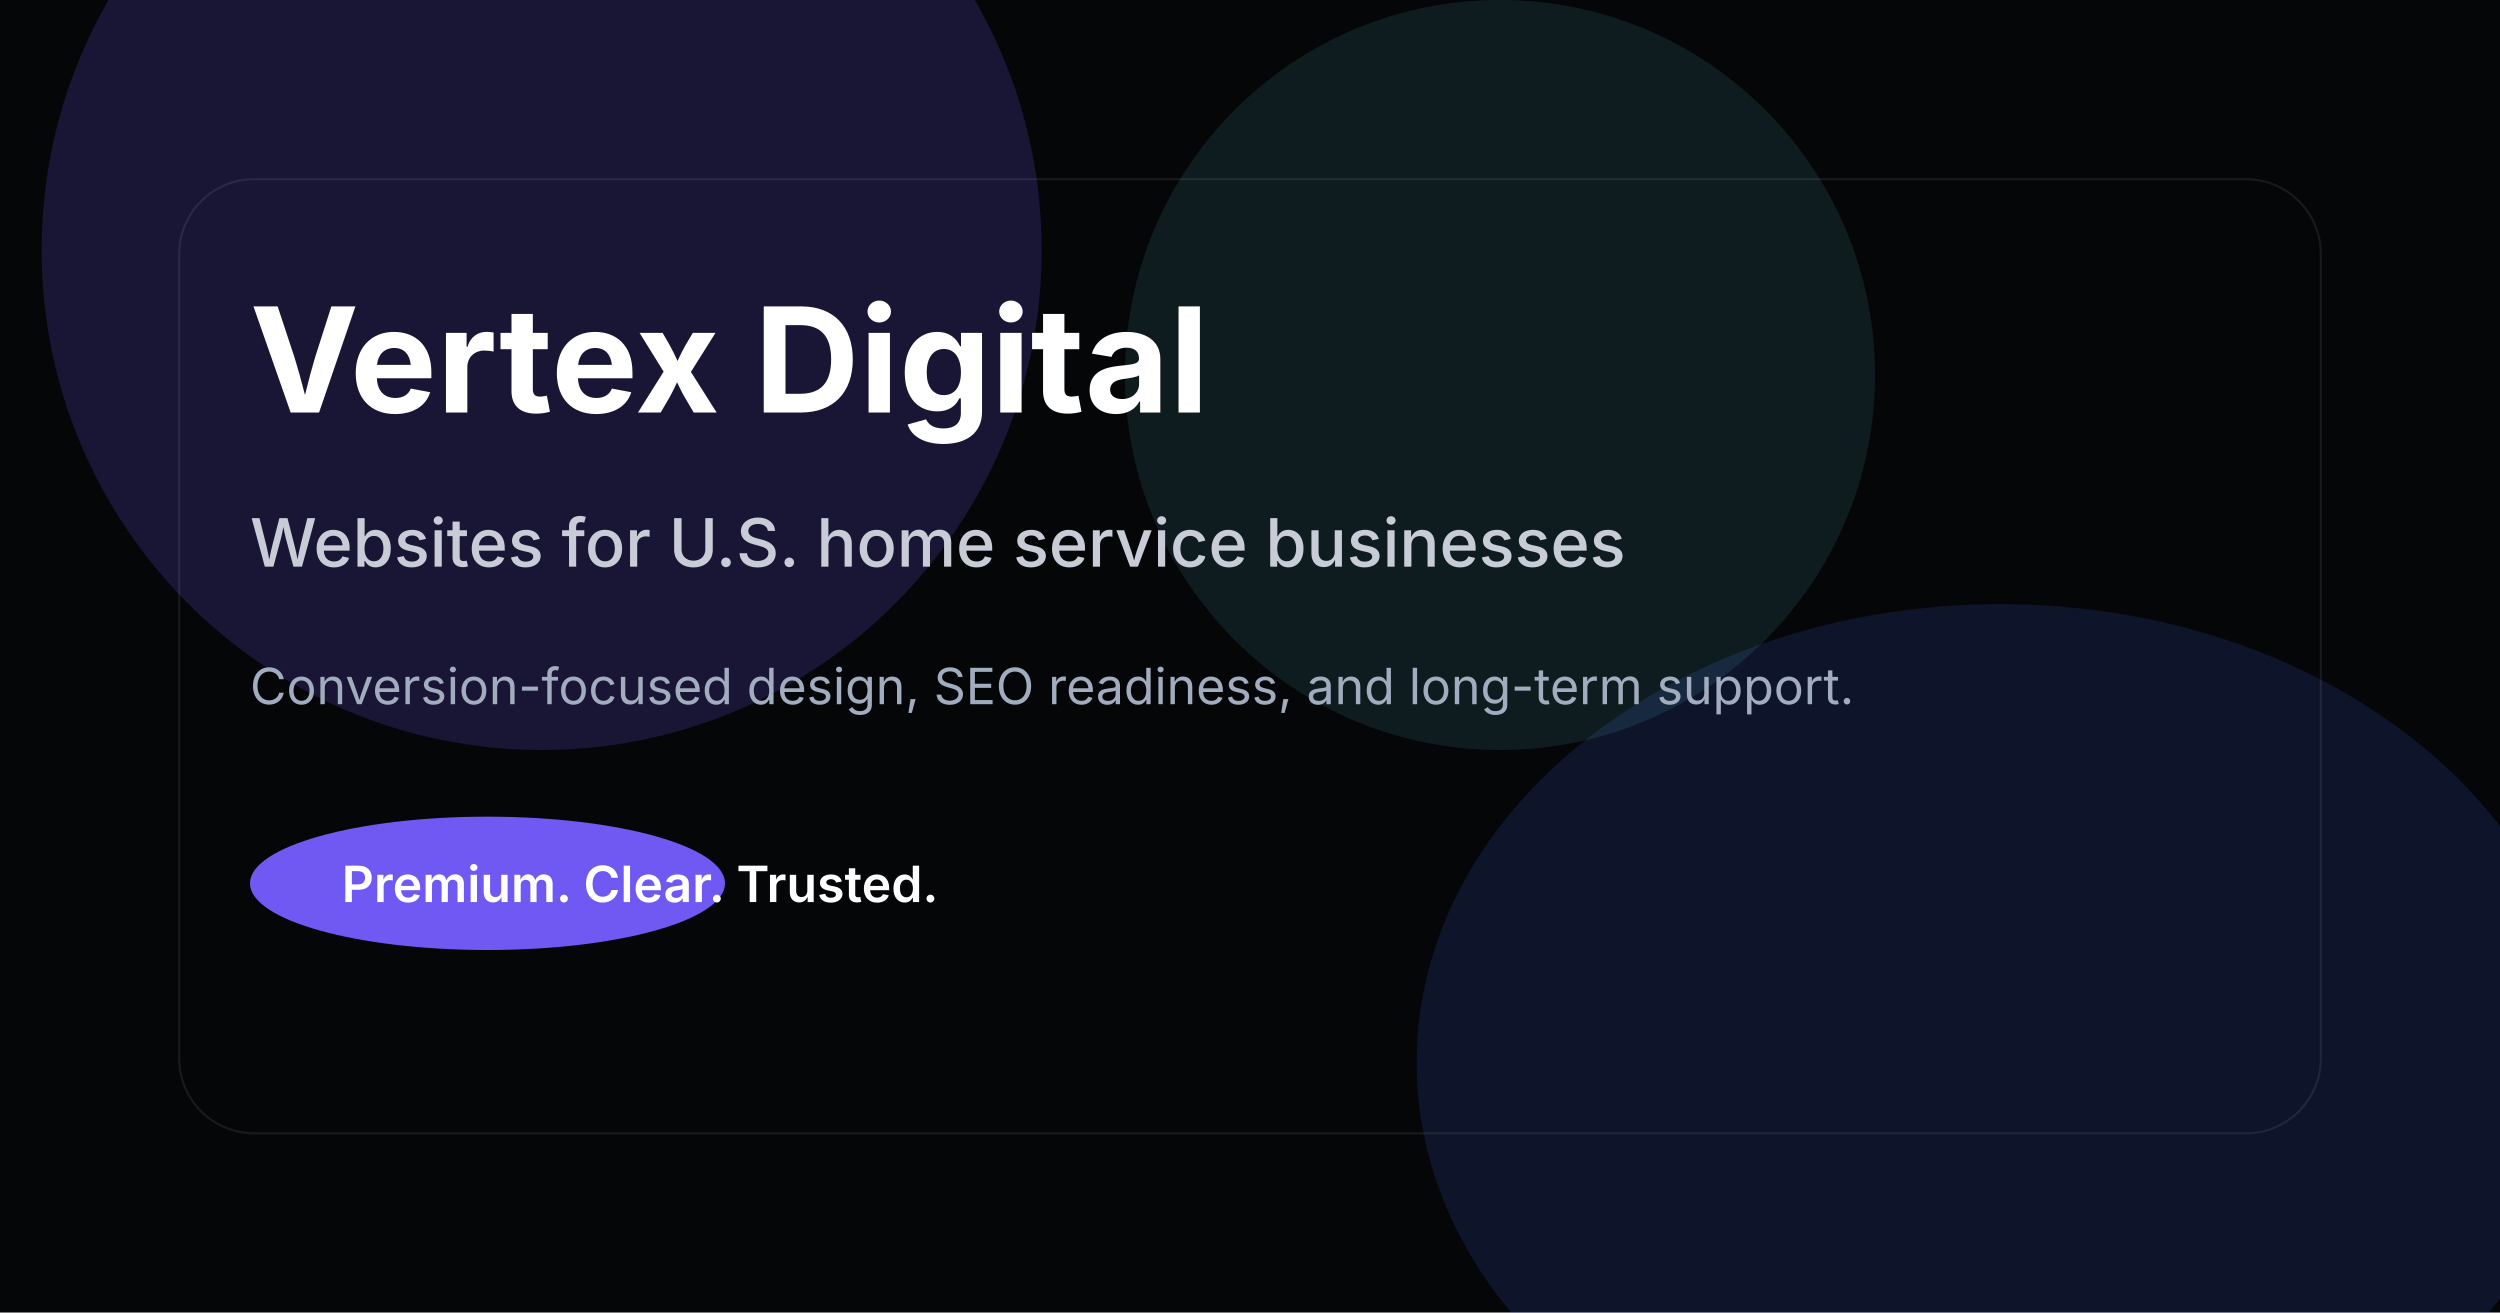
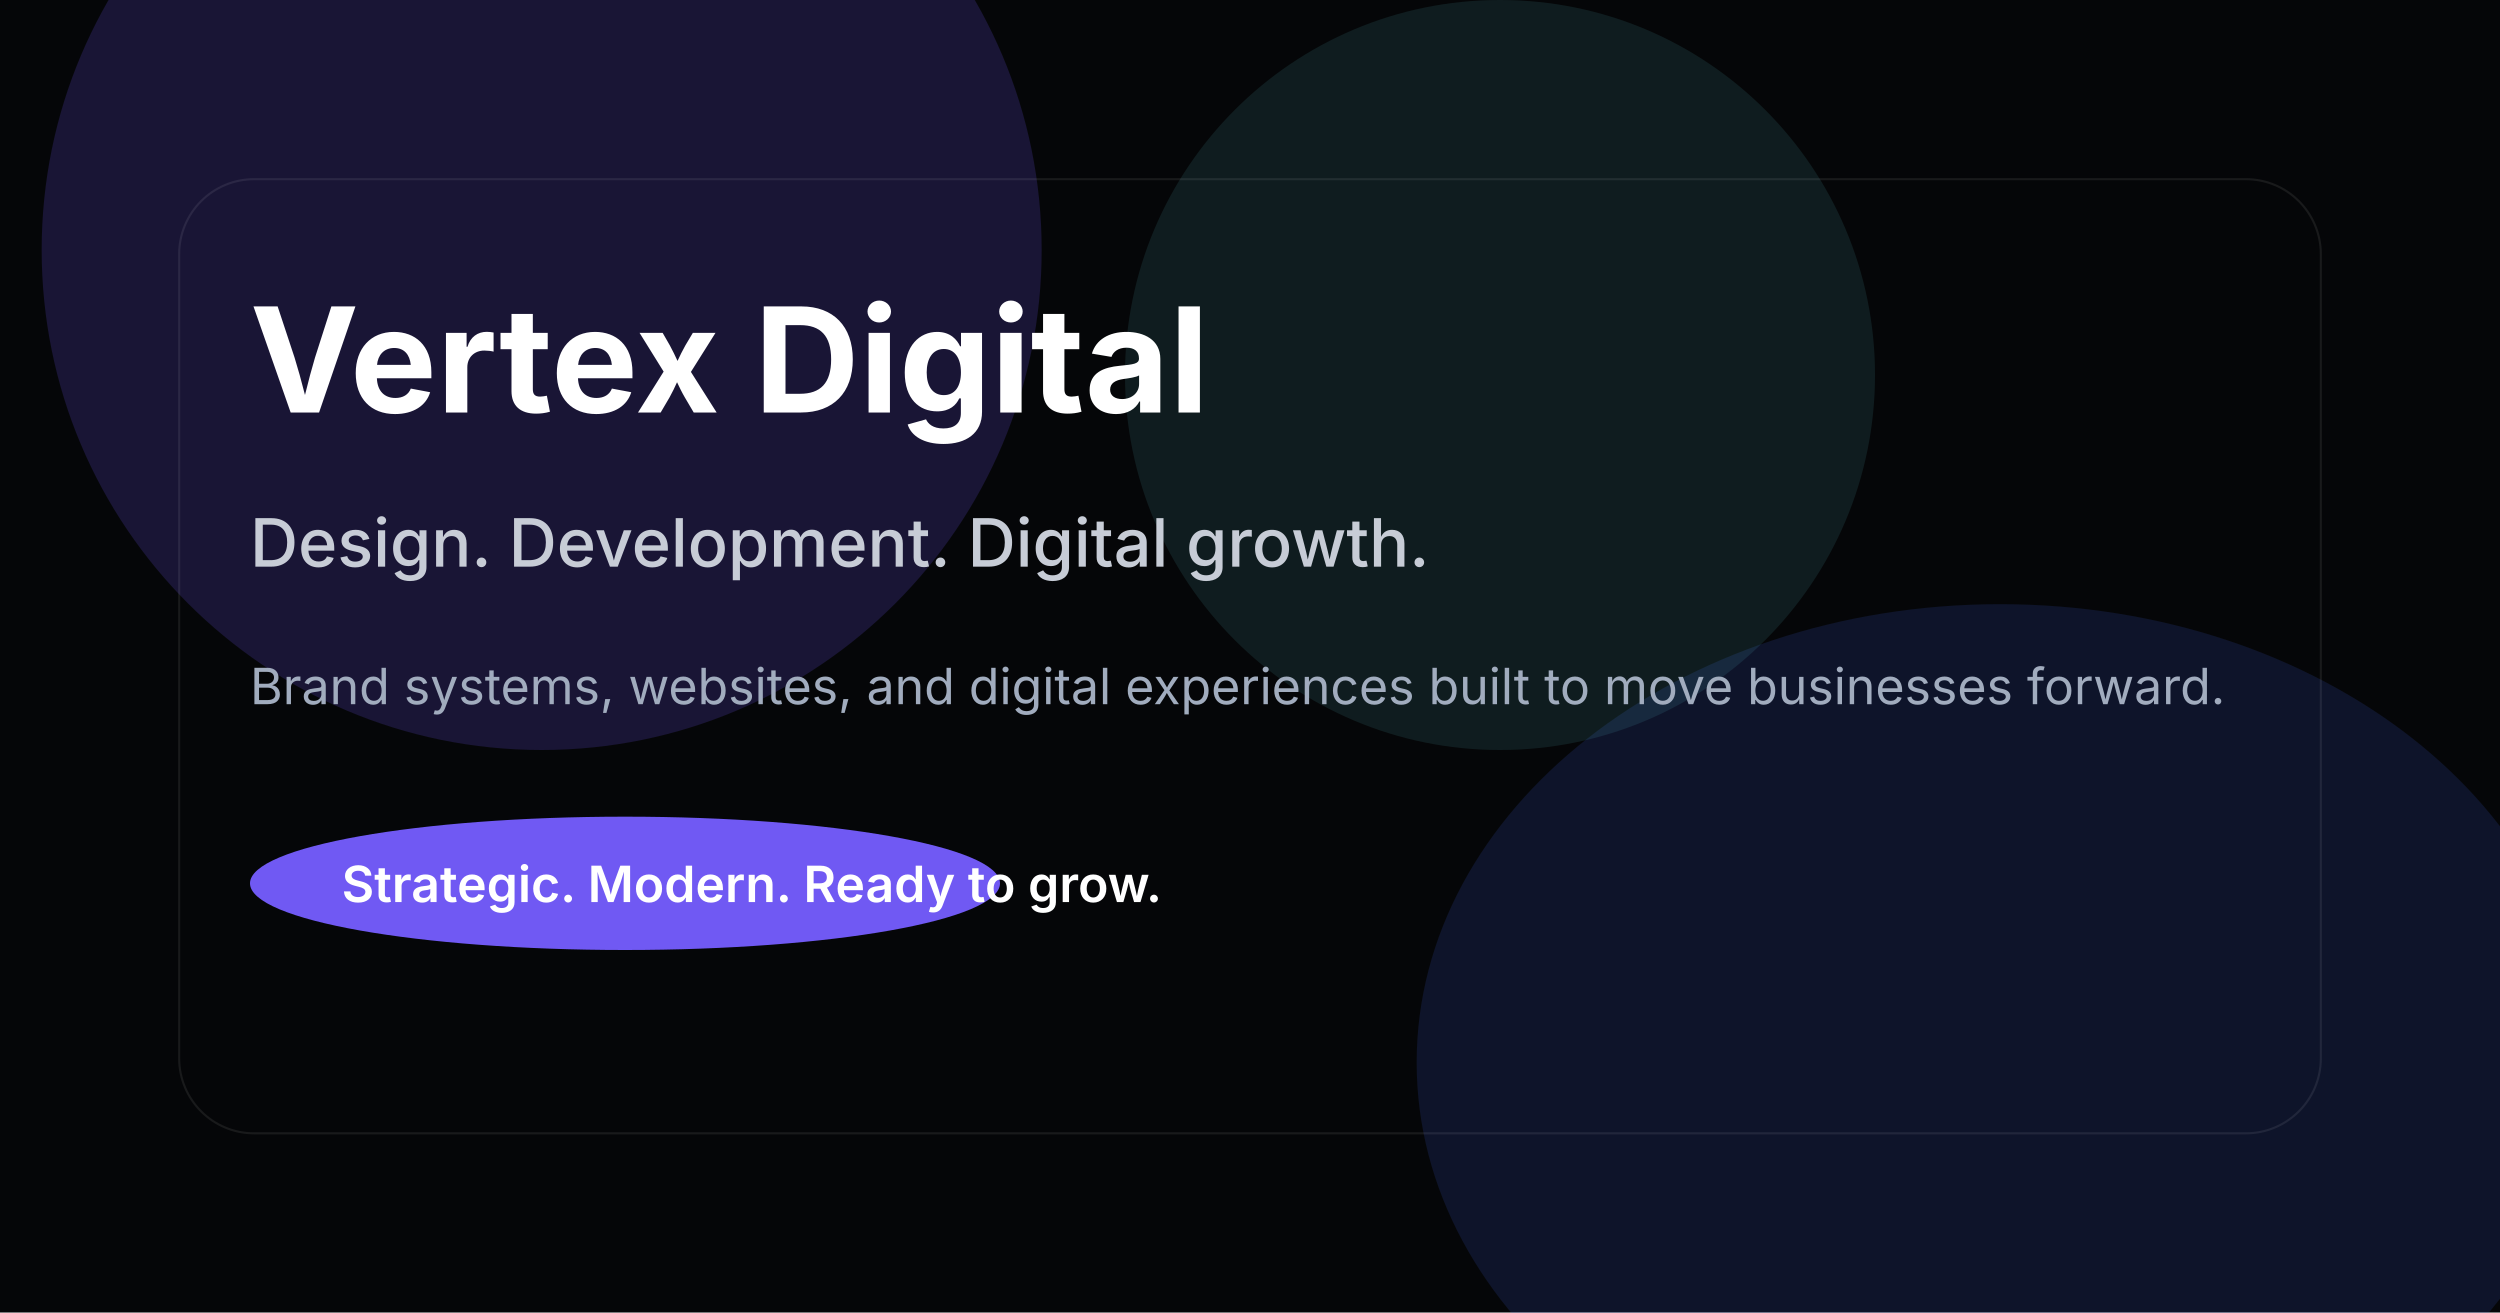
<svg xmlns="http://www.w3.org/2000/svg" width="1200" height="630" viewBox="0 0 1200 630" fill="none">
  <rect width="1200" height="630" fill="#050608" />
  <ellipse cx="260" cy="120" rx="240" ry="240" fill="#765EFF" fill-opacity="0.18" />
  <ellipse cx="960" cy="510" rx="280" ry="220" fill="#4B6EFF" fill-opacity="0.14" />
  <ellipse cx="720" cy="180" rx="180" ry="180" fill="#67E8F9" fill-opacity="0.10" />
  <rect x="86" y="86" width="1028" height="458" rx="36" stroke="white" stroke-opacity="0.08" />
  <text x="120" y="198" fill="#FFFFFF" font-size="70" font-family="Inter, Arial, sans-serif" font-weight="700">Vertex Digital</text>
-   <text x="120" y="272" fill="#C7CCD6" font-size="32" font-family="Inter, Arial, sans-serif" font-weight="500">Websites for U.S. home service businesses</text>
-   <text x="120" y="338" fill="#A1ACBE" font-size="24" font-family="Inter, Arial, sans-serif" font-weight="400">Conversion-focused design, SEO readiness, and long-term support.</text>
-   <rect x="120" y="392" width="228" height="64" rx="999" fill="#765EFF" fill-opacity="0.95" />
-   <text x="164" y="433" fill="#FFFFFF" font-size="24" font-family="Inter, Arial, sans-serif" font-weight="600">Premium. Clear. Trusted.</text>
+   <text x="120" y="272" fill="#C7CCD6" font-size="32" font-family="Inter, Arial, sans-serif" font-weight="500">Design. Development. Digital growth.</text>
+   <text x="120" y="338" fill="#A1ACBE" font-size="24" font-family="Inter, Arial, sans-serif" font-weight="400">Brand systems, websites, and digital experiences built to move businesses forward.</text>
+   <rect x="120" y="392" width="360" height="64" rx="999" fill="#765EFF" fill-opacity="0.95" />
+   <text x="164" y="433" fill="#FFFFFF" font-size="24" font-family="Inter, Arial, sans-serif" font-weight="600">Strategic. Modern. Ready to grow.</text>
</svg>
